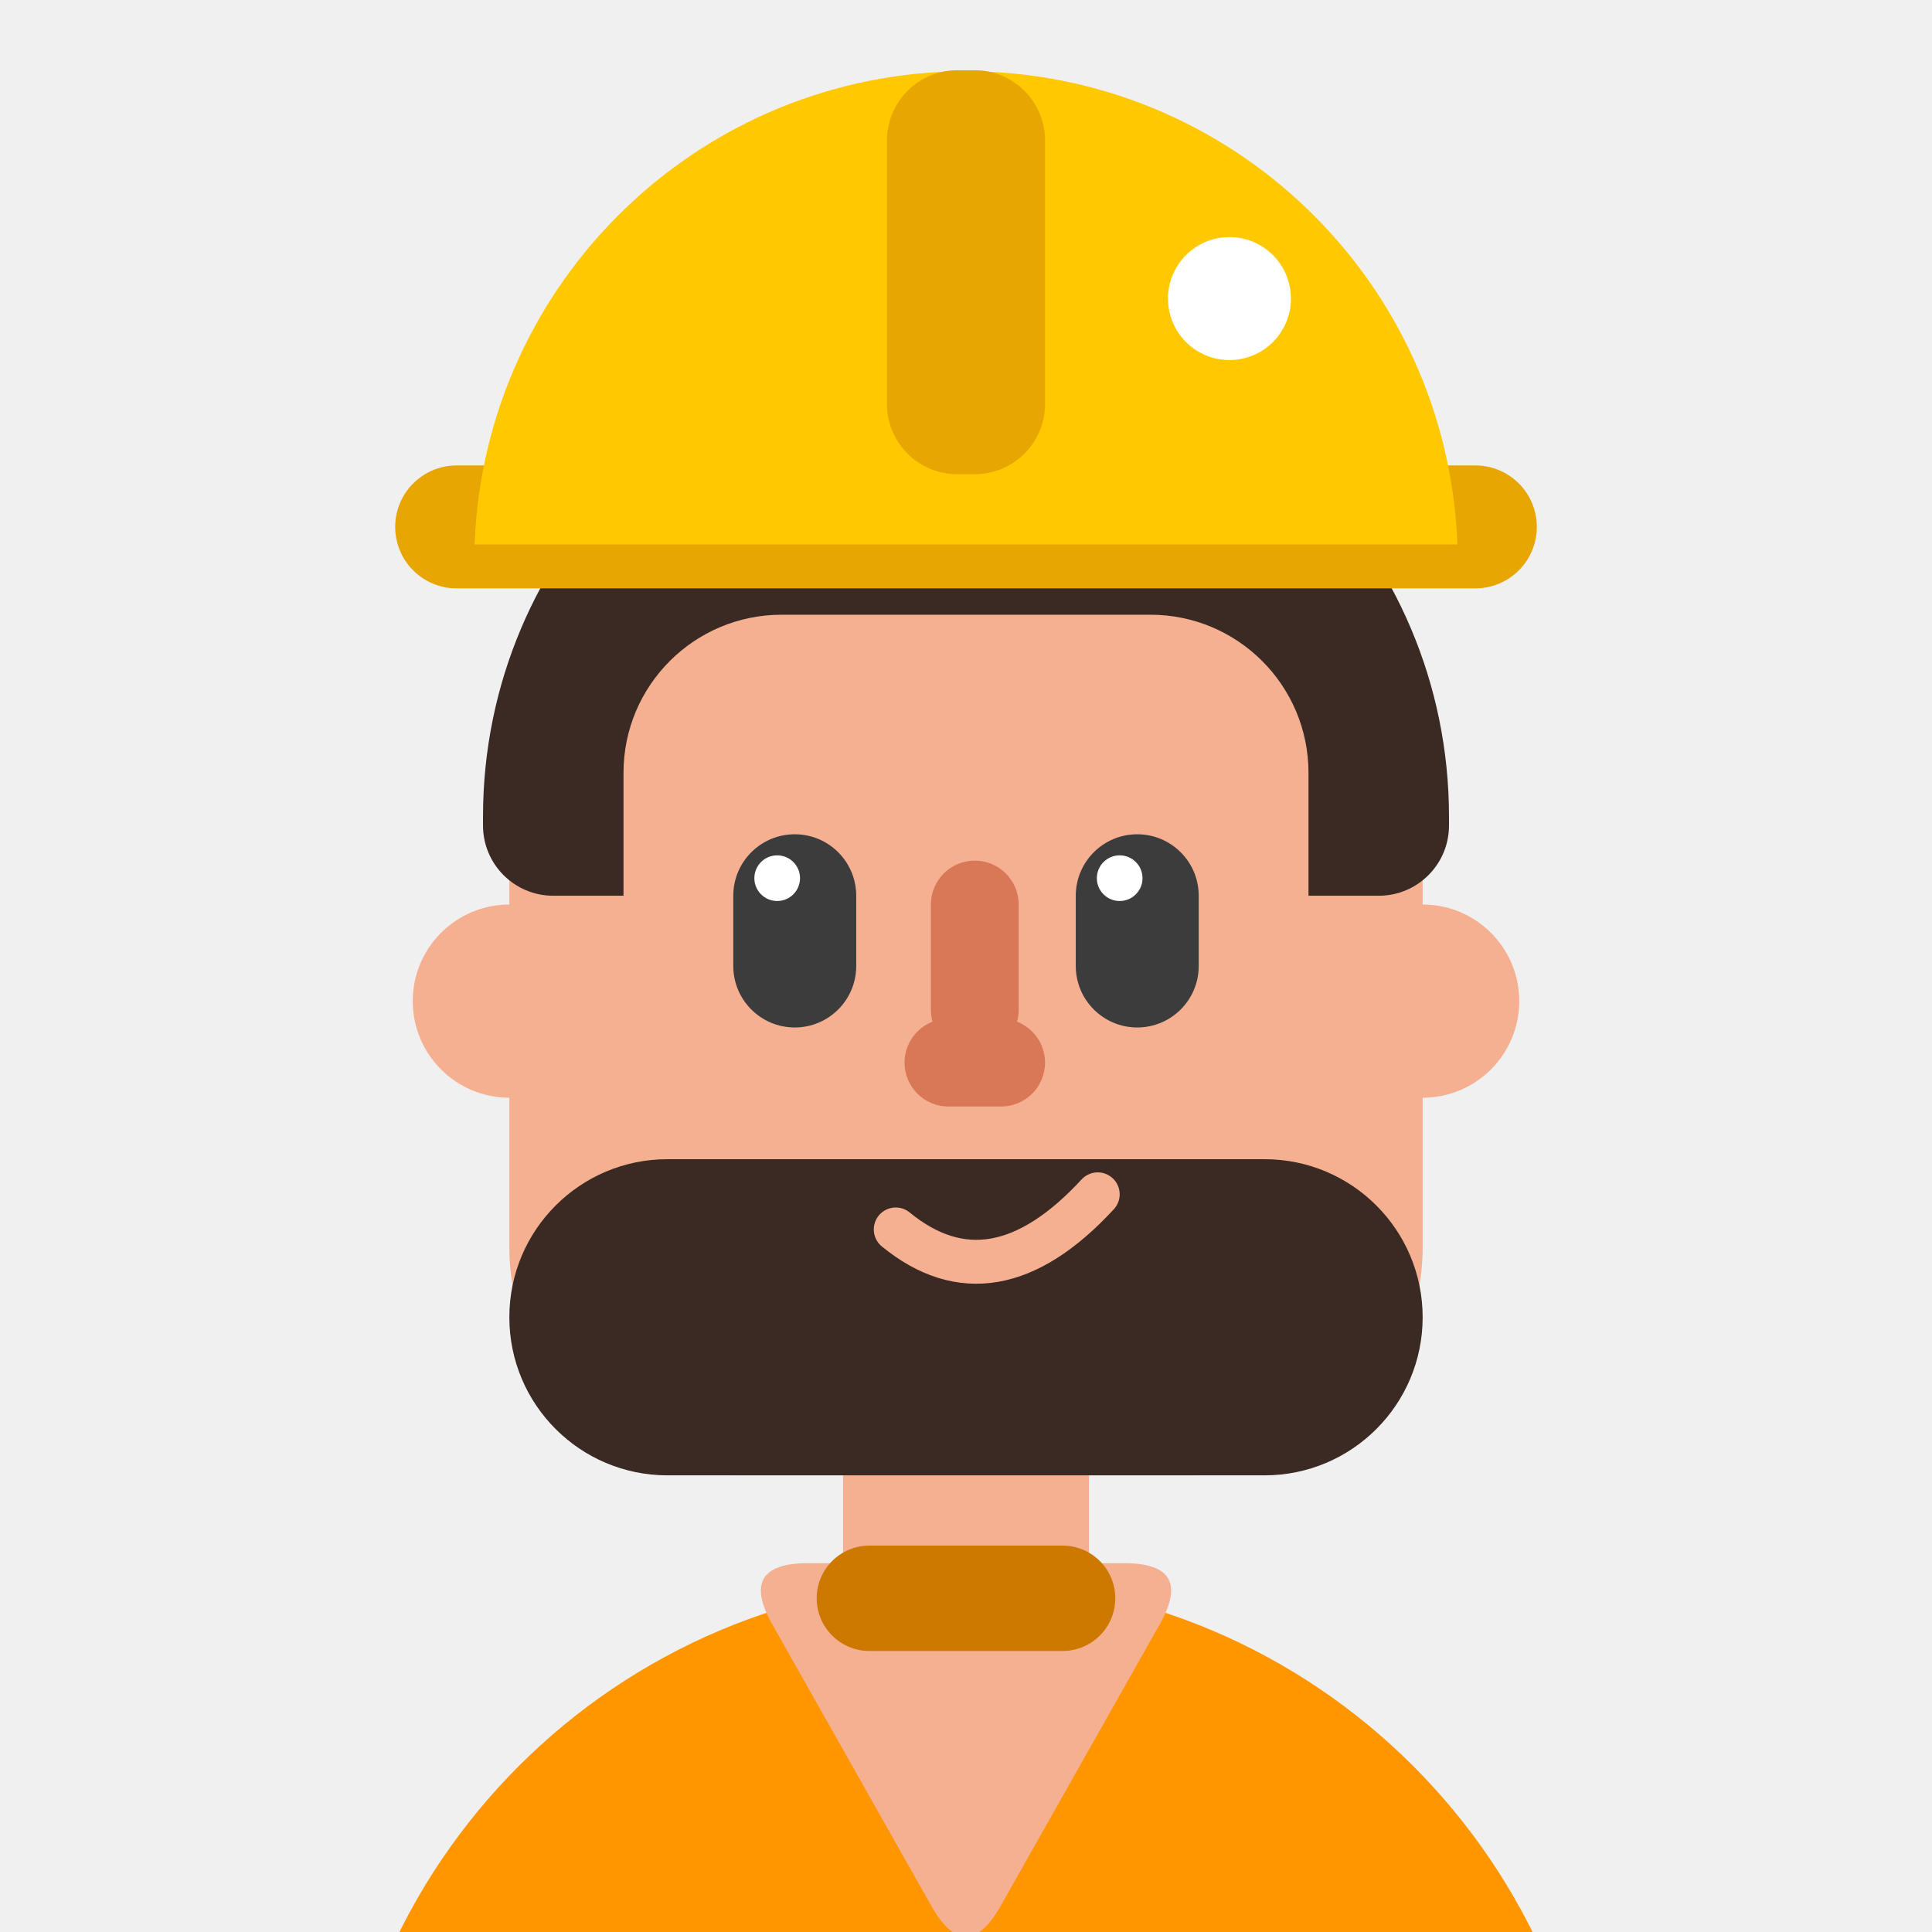
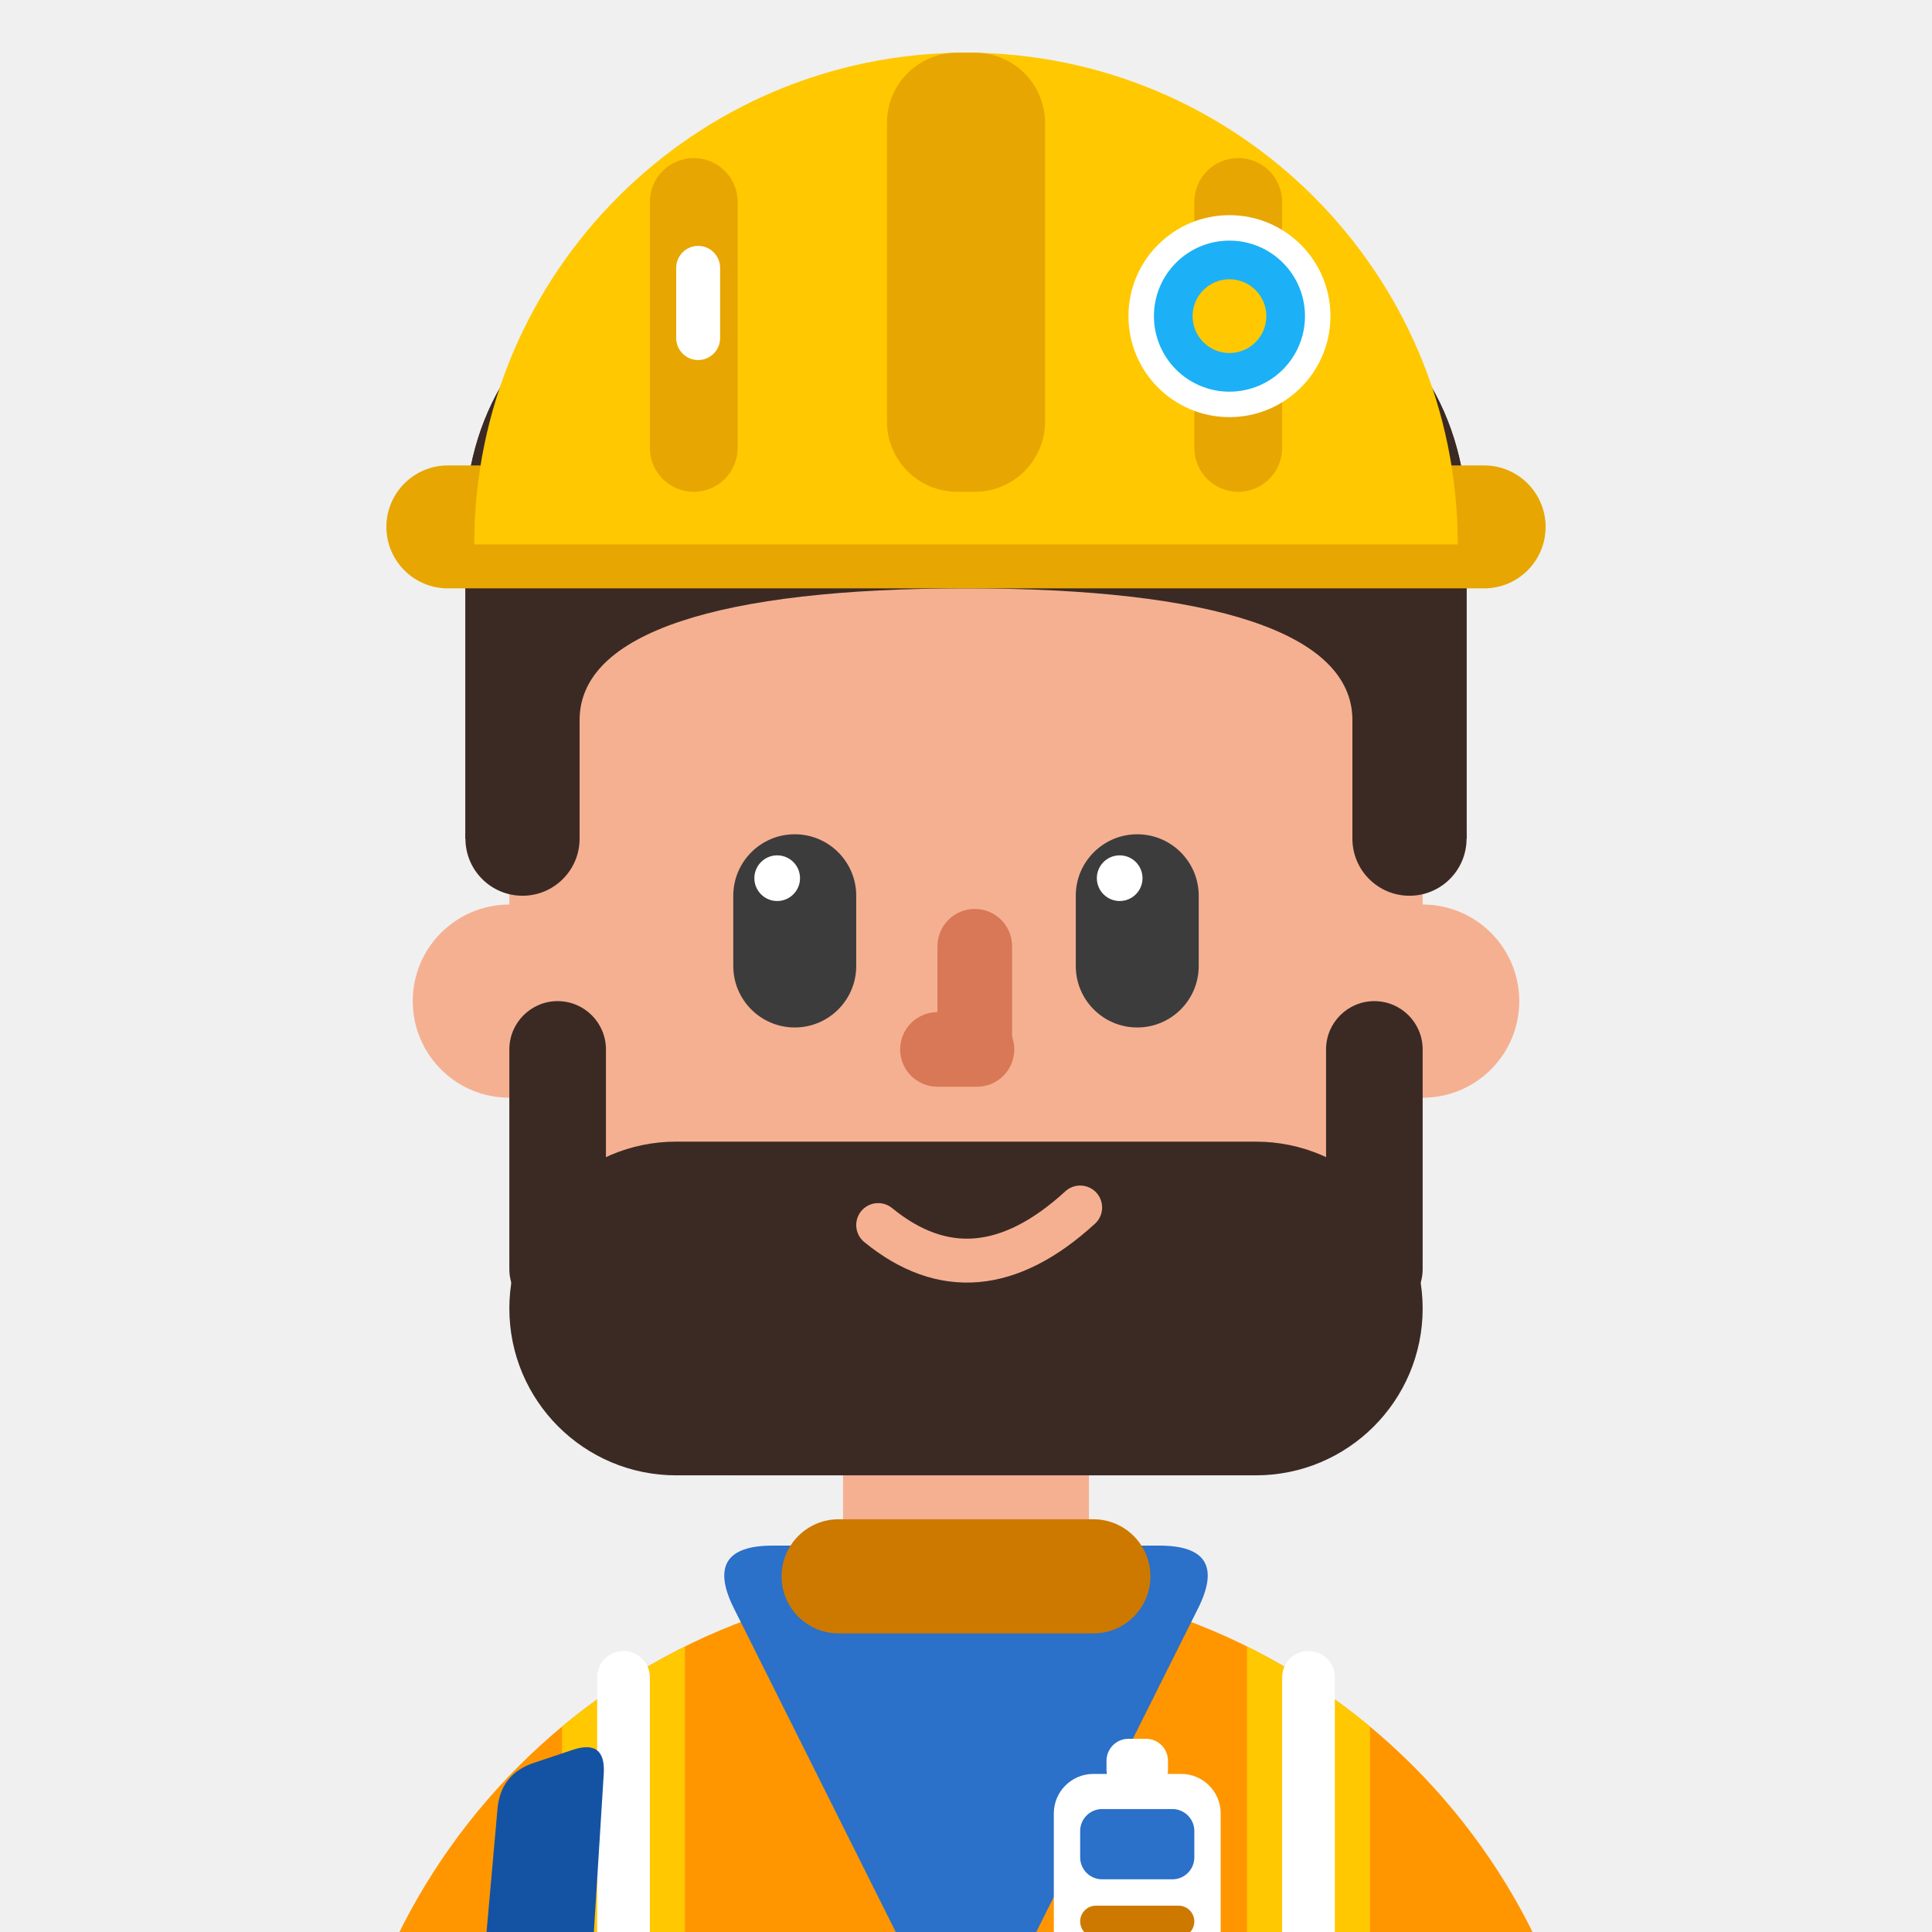
<svg xmlns="http://www.w3.org/2000/svg" width="220" height="220" viewBox="-110 -112 220 220">
+   <path d="M-57 -16.5V-48C-59 -76 -36 -88 0 -88C36 -88 59 -76 57 -48V-16.5Z" fill="#3B2A24" />
  <path d="M-105 252a25 25 0 1 0 50 0a25 25 0 1 0 -50 0Z" fill="#F5B092" />
  <path d="M-46 118L-70.65 215.17" fill="none" stroke="#FF9600" stroke-width="38" stroke-linecap="round" stroke-linejoin="round" />
  <path d="M55 252a25 25 0 1 0 50 0a25 25 0 1 0 -50 0Z" fill="#F5B092" />
  <path d="M46 118L70.65 215.17" fill="none" stroke="#FF9600" stroke-width="38" stroke-linecap="round" stroke-linejoin="round" />
  <path d="M-8 40H8A6 6 0 0 1 14 46V74A6 6 0 0 1 8 80H-8A6 6 0 0 1 -14 74V46A6 6 0 0 1 -8 40Z" fill="#F5B092" />
  <path d="M-8 40H8A6 6 0 0 1 14 46V48A6 6 0 0 1 8 54H-8A6 6 0 0 1 -14 48V46A6 6 0 0 1 -8 40Z" fill="#D97856" />
  <path d="M-72 140A72 72 0 0 1 72 140V220A30 30 0 0 1 42 250H-42A30 30 0 0 1 -72 220Z" fill="#FF9600" />
-   <path d="M-22.06 72.96Q-26 66 -18 66L18 66Q26 66 22.06 72.96L3.94 105.04Q0 112 -3.94 105.04Z" fill="#F5B092" />
-   <path d="M-11 64H11A6 6 0 0 1 17 70V70A6 6 0 0 1 11 76H-11A6 6 0 0 1 -17 70V70A6 6 0 0 1 -11 64Z" fill="#CD7900" />
+   <path d="M-26.42 71.16Q-30 64 -22 64L22 64Q30 64 26.42 71.16L3.58 116.84Q0 124 -3.58 116.84Z" fill="#2B70C9" />
+   <path d="M-14.5 61H14.5A6.5 6.5 0 0 1 21 67.5V67.5A6.5 6.5 0 0 1 14.5 74H-14.5A6.5 6.5 0 0 1 -21 67.5V67.5A6.5 6.5 0 0 1 -14.5 61Z" fill="#CD7900" />
+   <path d="M-46 146L-46 84.61A72 72 0 0 1 -32 75.5L-32 146Z" fill="#FFC800" />
+   <path d="M32 146L32 75.5A72 72 0 0 1 46 84.61L46 146Z" fill="#FFC800" />
+   <path d="M-39 76H-39A3 3 0 0 1 -36 79V139A3 3 0 0 1 -39 142H-39A3 3 0 0 1 -42 139V79A3 3 0 0 1 -39 76Z" fill="#FFFFFF" />
+   <path d="M39 76H39A3 3 0 0 1 42 79V139A3 3 0 0 1 39 142H39A3 3 0 0 1 36 139V79A3 3 0 0 1 39 76Z" fill="#FFFFFF" />
+   <path d="M0 118H0A4.5 4.5 0 0 1 4.5 122.5V245.5A4.5 4.5 0 0 1 0 250H0A4.5 4.5 0 0 1 -4.5 245.5V122.5A4.5 4.5 0 0 1 0 118Z" fill="#CD7900" />
+   <path d="M0 120H0A1.5 1.5 0 0 1 1.5 121.5V186.5A1.5 1.5 0 0 1 0 188H0A1.5 1.5 0 0 1 -1.5 186.5V121.5A1.5 1.5 0 0 1 0 120Z" fill="#FFFFFF" />
+   <path d="M18.5 86H20.5A2.5 2.5 0 0 1 23 88.5V89.5A2.5 2.5 0 0 1 20.5 92H18.5A2.5 2.5 0 0 1 16 89.5V88.5A2.5 2.5 0 0 1 18.5 86Z" fill="#FFFFFF" />
+   <path d="M14.5 90H24.5A4.5 4.5 0 0 1 29 94.5V108.5A4.5 4.5 0 0 1 24.5 113H14.5A4.5 4.5 0 0 1 10 108.5V94.5A4.5 4.5 0 0 1 14.5 90Z" fill="#FFFFFF" />
+   <path d="M15.5 94H23.5A2.5 2.5 0 0 1 26 96.5V99.5A2.5 2.5 0 0 1 23.5 102H15.5A2.5 2.5 0 0 1 13 99.5V96.5A2.5 2.5 0 0 1 15.5 94Z" fill="#2B70C9" />
+   <path d="M14.8 105H24.2A1.8 1.8 0 0 1 26 106.8V106.8A1.8 1.8 0 0 1 24.2 108.6H14.8A1.8 1.8 0 0 1 13 106.8V106.8A1.8 1.8 0 0 1 14.8 105Z" fill="#CD7900" />
+   <path d="M-45.5 142H45.5A6.5 6.5 0 0 1 52 148.5V148.5A6.5 6.5 0 0 1 45.5 155H-45.5A6.5 6.5 0 0 1 -52 148.5V148.5A6.5 6.5 0 0 1 -45.5 142Z" fill="#FFC800" />
+   <path d="M-45.5 146H45.5A2.5 2.5 0 0 1 48 148.5V148.5A2.5 2.5 0 0 1 45.5 151H-45.5A2.5 2.5 0 0 1 -48 148.5V148.5A2.5 2.5 0 0 1 -45.5 146Z" fill="#FFFFFF" />
+   <path d="M22 162H42A6 6 0 0 1 48 168V182A6 6 0 0 1 42 188H22A6 6 0 0 1 16 182V168A6 6 0 0 1 22 162Z" fill="#CD7900" />
+   <path d="M-53.35 93.98Q-53 90 -49.21 88.74L-44.79 87.26Q-41 86 -41.25 89.99L-46.75 178.01Q-47 182 -50.96 181.43L-57.04 180.57Q-61 180 -60.65 176.02Z" fill="#1453A3" />
+   <path d="M-81.5 148H-81.5A4.5 4.5 0 0 1 -77 152.5V171.5A4.5 4.5 0 0 1 -81.5 176H-81.5A4.5 4.5 0 0 1 -86 171.5V152.5A4.5 4.5 0 0 1 -81.5 148Z" fill="#D2E4E8" />
+   <path d="M-92 145a10.5 10.5 0 1 0 21 0a10.5 10.5 0 1 0 -21 0Z" fill="#D2E4E8" />
+   <path d="M-82.5 134H-80.5A2.5 2.5 0 0 1 -78 136.5V141.5A2.5 2.5 0 0 1 -80.5 144H-82.5A2.5 2.5 0 0 1 -85 141.5V136.5A2.5 2.5 0 0 1 -82.5 134Z" fill="#1453A3" />
+   <path d="M-83 172H-45A11 11 0 0 1 -34 183V215A11 11 0 0 1 -45 226H-83A11 11 0 0 1 -94 215V183A11 11 0 0 1 -83 172Z" fill="#1453A3" />
+   <path d="M-84 172H-44A10 10 0 0 1 -34 182V182A10 10 0 0 1 -44 192H-84A10 10 0 0 1 -94 182V182A10 10 0 0 1 -84 172Z" fill="#2B70C9" />
+   <path d="M-61.17 186.19Q-61 185 -61.64 186.02L-70.36 199.98Q-71 201 -69.8 201L-64.2 201Q-63 201 -63.31 202.16L-66.69 214.84Q-67 216 -66.31 215.02L-55.69 199.98Q-55 199 -56.2 199L-61.8 199Q-63 199 -62.83 197.81Z" fill="#FFC800" />
  <path d="M-63 2a11 11 0 1 0 22 0a11 11 0 1 0 -22 0Z" fill="#F5B092" />
  <path d="M41 2a11 11 0 1 0 22 0a11 11 0 1 0 -22 0Z" fill="#F5B092" />
  <path d="M-52 -14A52 52 0 0 1 52 -14V30A26 26 0 0 1 26 56H-26A26 26 0 0 1 -52 30Z" fill="#F5B092" />
-   <path d="M-34 20H34A18 18 0 0 1 52 38V38A18 18 0 0 1 34 56H-34A18 18 0 0 1 -52 38V38A18 18 0 0 1 -34 20Z" fill="#3B2A24" />
+   <path d="M-46.5 2H-46.5A5.5 5.5 0 0 1 -41 7.5V32.5A5.5 5.5 0 0 1 -46.5 38H-46.5A5.5 5.5 0 0 1 -52 32.5V7.5A5.5 5.5 0 0 1 -46.5 2Z" fill="#3B2A24" />
+   <path d="M46.5 2H46.5A5.5 5.5 0 0 1 52 7.5V32.5A5.5 5.5 0 0 1 46.5 38H46.5A5.5 5.5 0 0 1 41 32.5V7.5A5.5 5.5 0 0 1 46.5 2Z" fill="#3B2A24" />
+   <path d="M-33 18H33A19 19 0 0 1 52 37V37A19 19 0 0 1 33 56H-33A19 19 0 0 1 -52 37V37A19 19 0 0 1 -33 18Z" fill="#3B2A24" />
  <path d="M-19.5 -17H-19.5A7 7 0 0 1 -12.5 -10V-2A7 7 0 0 1 -19.5 5H-19.5A7 7 0 0 1 -26.5 -2V-10A7 7 0 0 1 -19.5 -17Z" fill="#3C3C3C" />
  <path d="M-24.1 -12a2.6 2.6 0 1 0 5.2 0a2.6 2.6 0 1 0 -5.2 0Z" fill="#FFFFFF" />
  <path d="M19.5 -17H19.5A7 7 0 0 1 26.5 -10V-2A7 7 0 0 1 19.5 5H19.5A7 7 0 0 1 12.5 -2V-10A7 7 0 0 1 19.5 -17Z" fill="#3C3C3C" />
  <path d="M14.9 -12a2.6 2.6 0 1 0 5.2 0a2.6 2.6 0 1 0 -5.2 0Z" fill="#FFFFFF" />
-   <path d="M1 -14H1A5 5 0 0 1 6 -9V3A5 5 0 0 1 1 8H1A5 5 0 0 1 -4 3V-9A5 5 0 0 1 1 -14Z" fill="#D97856" />
-   <path d="M-2 4H4A5 5 0 0 1 9 9V9A5 5 0 0 1 4 14H-2A5 5 0 0 1 -7 9V9A5 5 0 0 1 -2 4Z" fill="#D97856" />
-   <path d="M-8 28Q3 37 15 24" fill="none" stroke="#F5B092" stroke-width="5" stroke-linecap="round" stroke-linejoin="round" />
-   <path d="M-55 -19A55 55 0 0 1 55 -19V-18A8 8 0 0 1 47 -10H-47A8 8 0 0 1 -55 -18ZM-39 -10V-24A18 18 0 0 1 -21 -42H21A18 18 0 0 1 39 -24V-10Z" fill="#3B2A24" fill-rule="evenodd" />
-   <path d="M-58 -59H58A7 7 0 0 1 65 -52V-52A7 7 0 0 1 58 -45H-58A7 7 0 0 1 -65 -52V-52A7 7 0 0 1 -58 -59Z" fill="#E7A601" />
-   <path d="M-55.96 -50A56 56 0 0 1 55.96 -50Z" fill="#FFC800" />
-   <path d="M-1 -104H1A8 8 0 0 1 9 -96V-66A8 8 0 0 1 1 -58H-1A8 8 0 0 1 -9 -66V-96A8 8 0 0 1 -1 -104Z" fill="#E7A601" />
-   <path d="M23 -78a7 7 0 1 0 14 0a7 7 0 1 0 -14 0Z" fill="#FFFFFF" />
+   <path d="M1 -8.5H1A4.25 4.25 0 0 1 5.25 -4.25V6.25A4.25 4.25 0 0 1 1 10.5H1A4.25 4.25 0 0 1 -3.25 6.25V-4.25A4.25 4.25 0 0 1 1 -8.5Z" fill="#D97856" />
+   <path d="M-3.25 3.25H1.25A4.25 4.25 0 0 1 5.5 7.5V7.5A4.25 4.25 0 0 1 1.25 11.75H-3.25A4.25 4.25 0 0 1 -7.5 7.5V7.5A4.25 4.25 0 0 1 -3.25 3.25Z" fill="#D97856" />
+   <path d="M-10 27.5Q1 36.5 13 25.5" fill="none" stroke="#F5B092" stroke-width="5" stroke-linecap="round" stroke-linejoin="round" />
+   <path d="M-57 -16.5V-48C-59 -76 -36 -88 0 -88C36 -88 59 -76 57 -48V-16.5ZM-44 -16.5V-30C-44 -40 -28 -45 0 -45C28 -45 44 -40 44 -30V-16.5Z" fill="#3B2A24" fill-rule="evenodd" />
+   <path d="M-57 -16.5a6.5 6.5 0 1 0 13 0a6.5 6.5 0 1 0 -13 0Z" fill="#3B2A24" />
+   <path d="M44 -16.5a6.5 6.5 0 1 0 13 0a6.5 6.5 0 1 0 -13 0Z" fill="#3B2A24" />
+   <path d="M-26 -72Q0 -80 26 -72" fill="none" stroke="#2B1E1A" stroke-width="3.4" stroke-linecap="round" stroke-linejoin="round" />
+   <path d="M-59 -59H59A7 7 0 0 1 66 -52V-52A7 7 0 0 1 59 -45H-59A7 7 0 0 1 -66 -52V-52A7 7 0 0 1 -59 -59Z" fill="#E7A601" />
+   <path d="M-56 -50A56 56 0 0 1 56 -50Z" fill="#FFC800" />
+   <path d="M-31 -94H-31A5 5 0 0 1 -26 -89V-61A5 5 0 0 1 -31 -56H-31A5 5 0 0 1 -36 -61V-89A5 5 0 0 1 -31 -94Z" fill="#E7A601" />
+   <path d="M31 -94H31A5 5 0 0 1 36 -89V-61A5 5 0 0 1 31 -56H31A5 5 0 0 1 26 -61V-89A5 5 0 0 1 31 -94Z" fill="#E7A601" />
+   <path d="M-1 -106H1A8 8 0 0 1 9 -98V-64A8 8 0 0 1 1 -56H-1A8 8 0 0 1 -9 -64V-98A8 8 0 0 1 -1 -106Z" fill="#E7A601" />
+   <path d="M18.5 -76a11.5 11.5 0 1 0 23 0a11.5 11.5 0 1 0 -23 0Z" fill="#FFFFFF" />
+   <path d="M21.4 -76a8.6 8.6 0 1 0 17.2 0a8.6 8.6 0 1 0 -17.2 0Z" fill="#1CB0F6" />
+   <path d="M25.8 -76a4.2 4.2 0 1 0 8.4 0a4.2 4.2 0 1 0 -8.4 0Z" fill="#FFC800" />
+   <path d="M-30.5 -84H-30.5A2.5 2.5 0 0 1 -28 -81.5V-73.5A2.5 2.5 0 0 1 -30.5 -71H-30.5A2.5 2.5 0 0 1 -33 -73.5V-81.5A2.5 2.5 0 0 1 -30.5 -84Z" fill="#FFFFFF" />
</svg>
